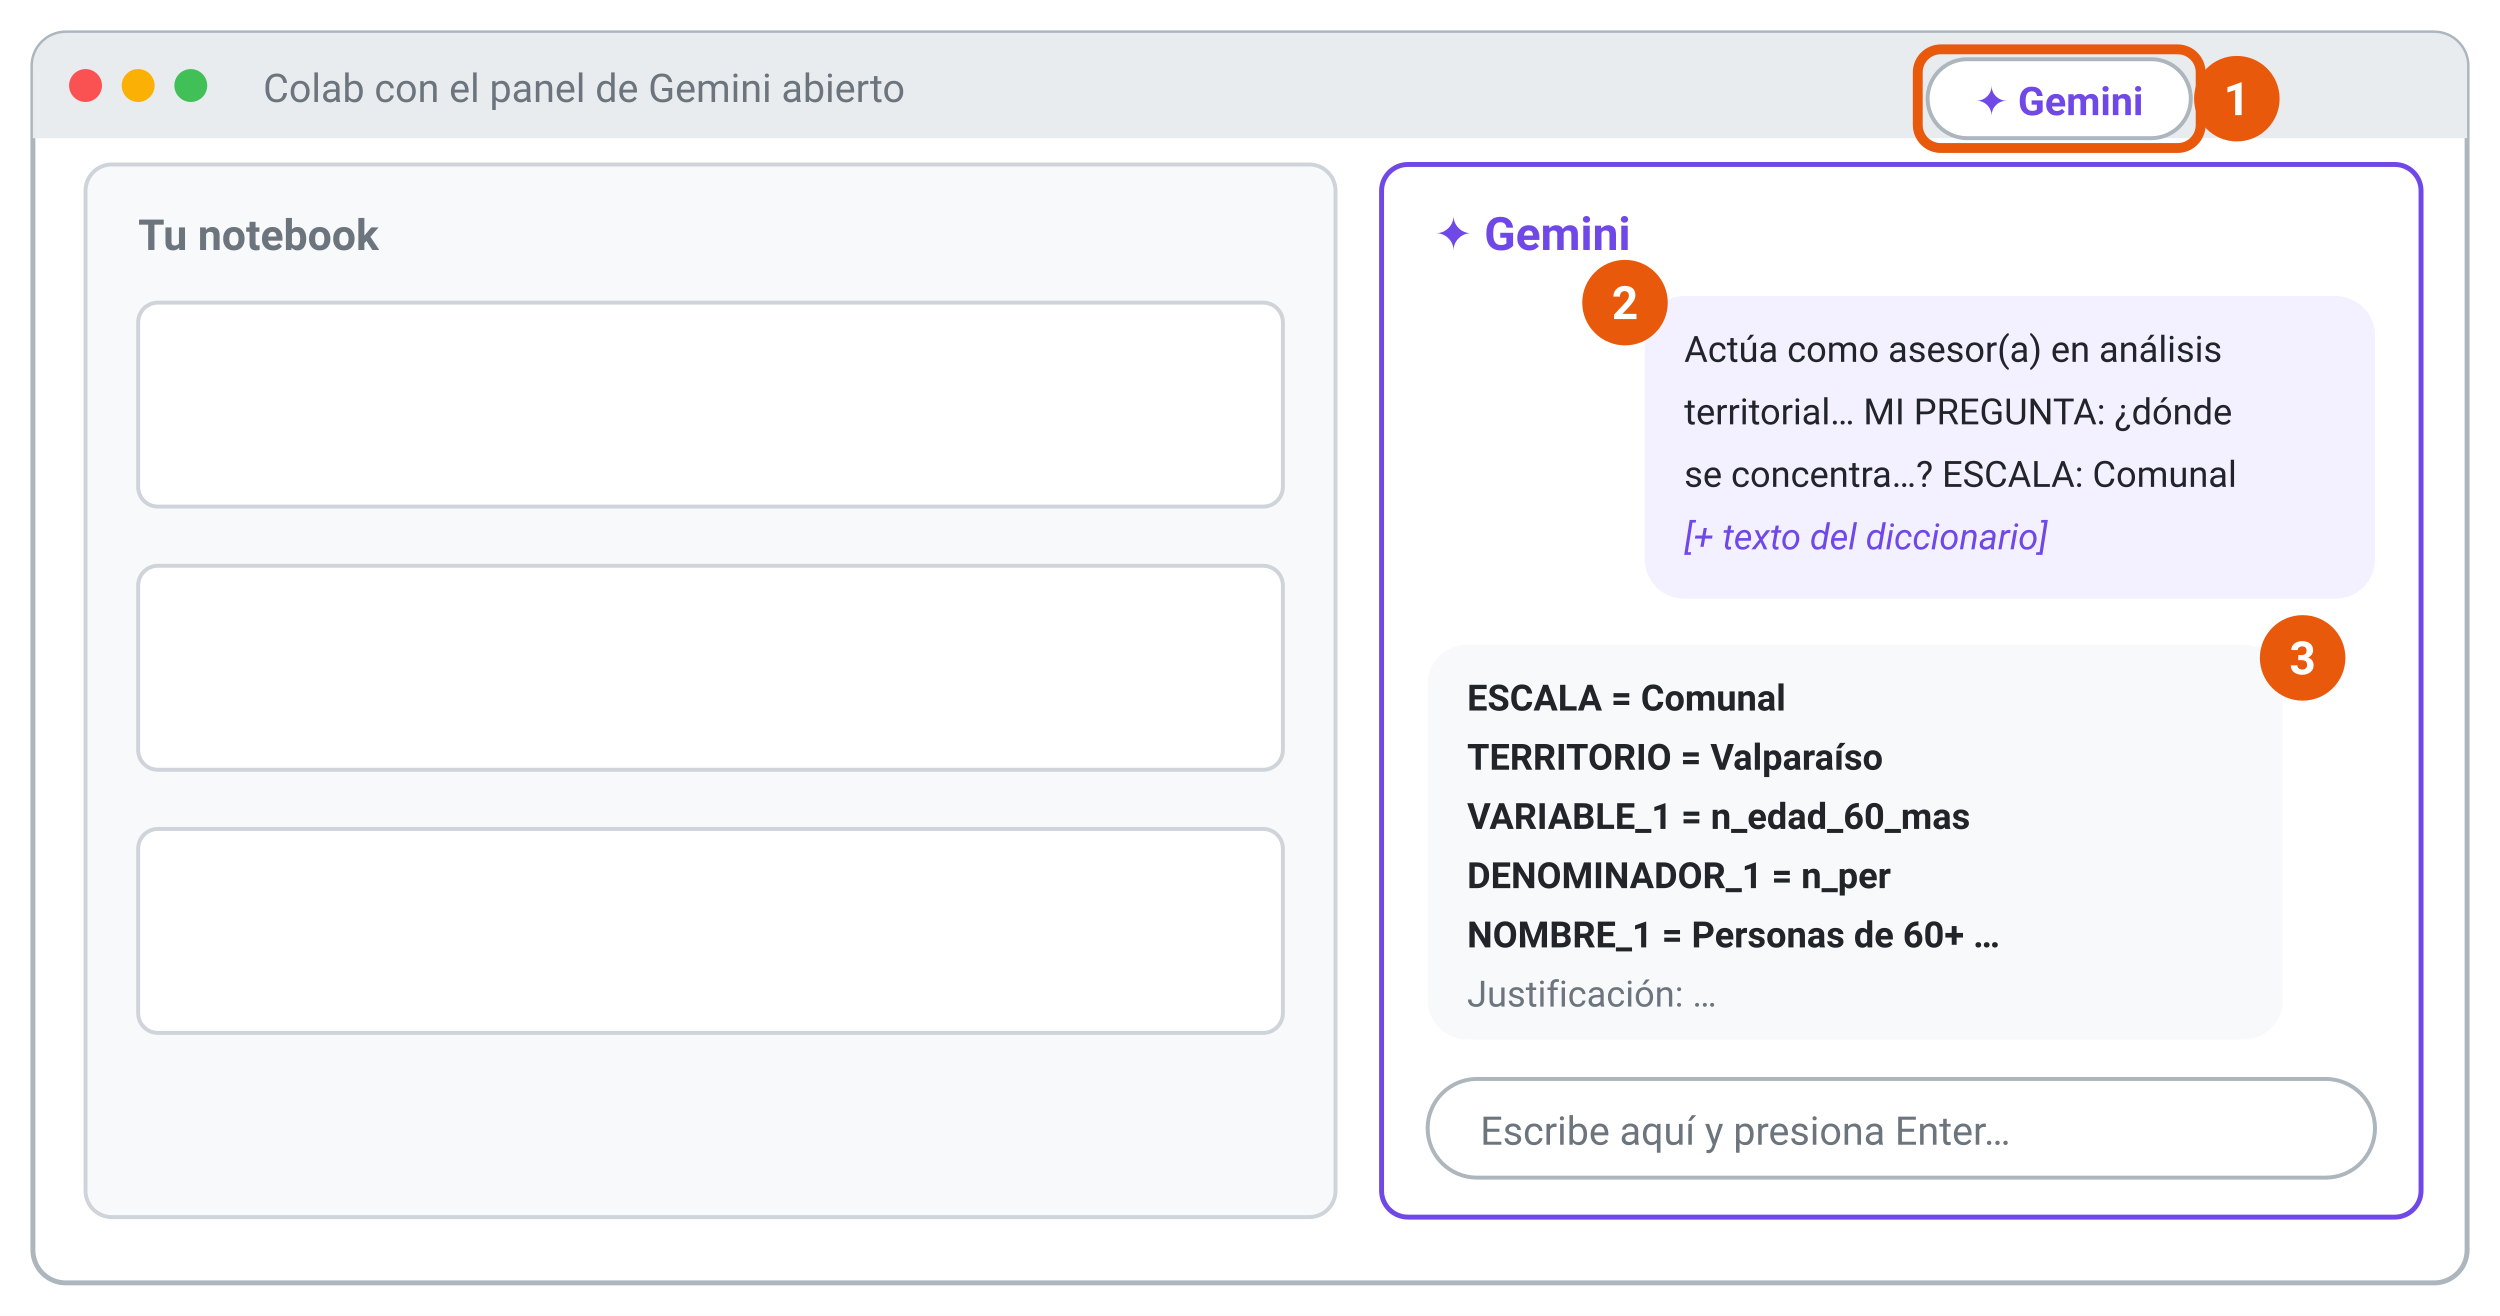
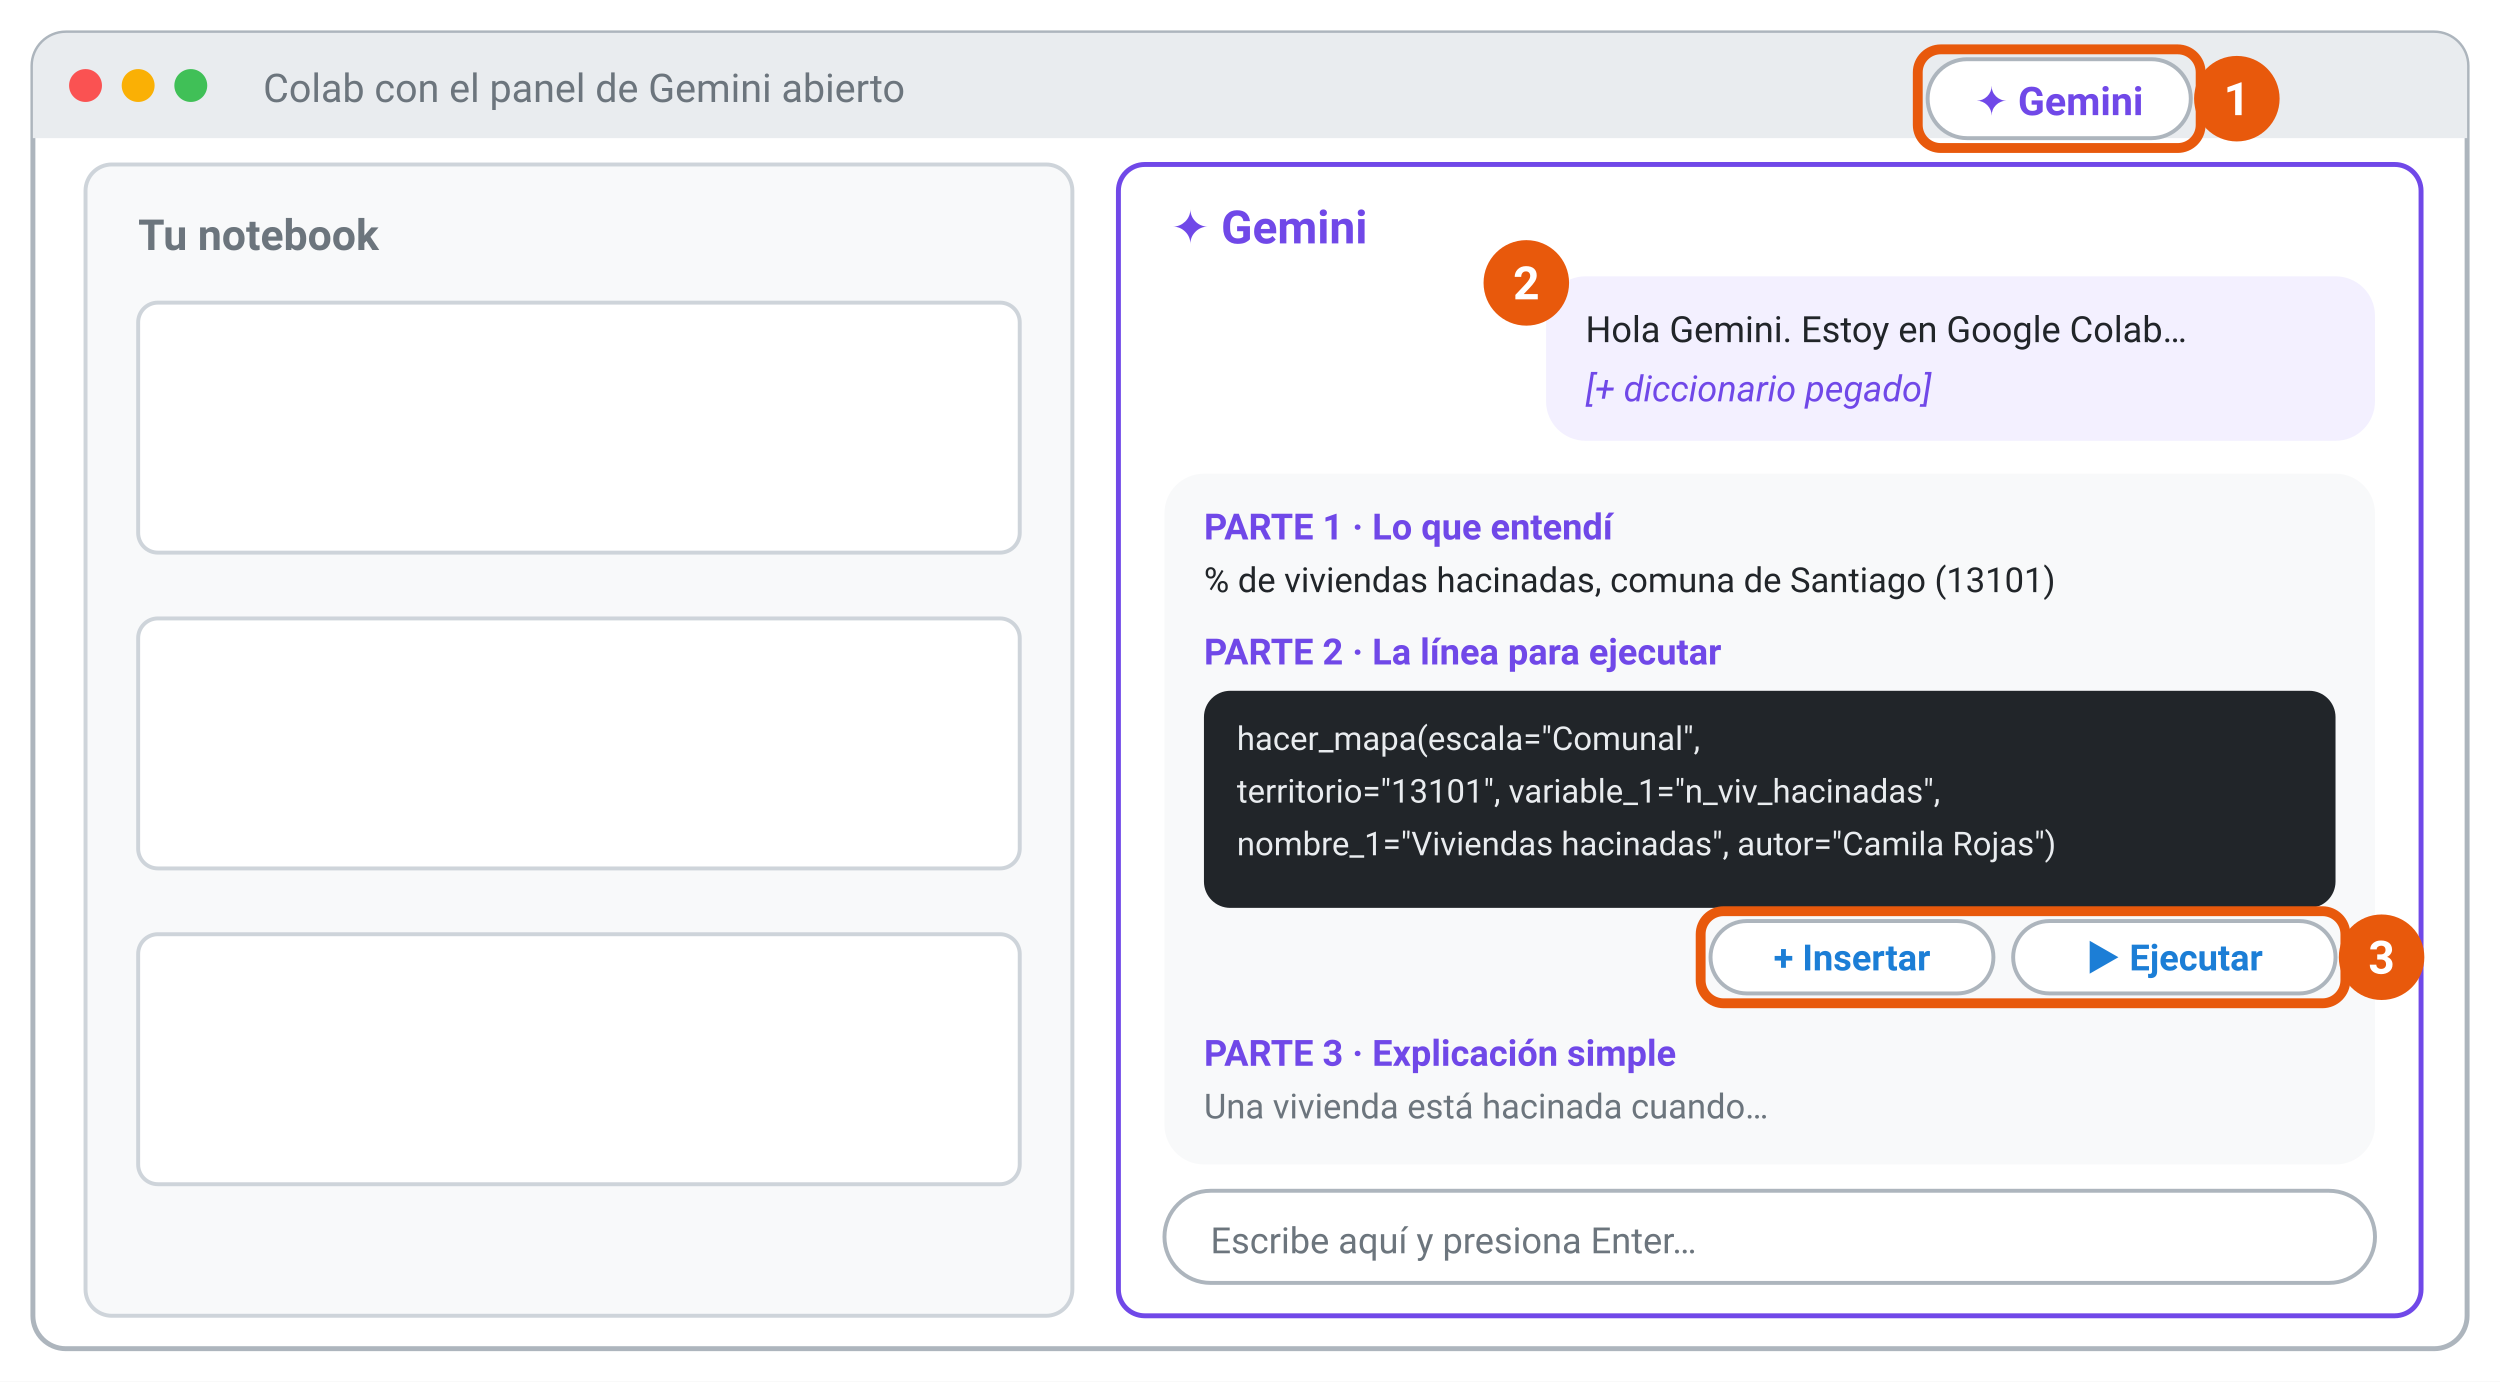
- <svg xmlns="http://www.w3.org/2000/svg" viewBox="0 0 760 400" role="img" aria-label="Panel de Gemini: pegar el prompt y recibir los valores" style="font-family:system-ui,-apple-system,'Segoe UI',Roboto,Arial,sans-serif">
+ <svg xmlns="http://www.w3.org/2000/svg" viewBox="0 0 760 420" role="img" aria-label="Gemini dentro de Colab: el mensaje pegado y la línea hacer_mapa lista para ejecutar" style="font-family:system-ui,-apple-system,'Segoe UI',Roboto,Arial,sans-serif">
  <defs>
    <marker id="fl" viewBox="0 0 10 10" refX="8" refY="5" markerWidth="7" markerHeight="7" orient="auto-start-reverse">
      <path d="M0,0 L10,5 L0,10 z" fill="#e8590c" />
    </marker>
  </defs>
-   <rect width="760" height="400" fill="white" />
-   <rect x="10" y="10" width="740" height="380" rx="10" fill="white" stroke="#adb5bd" stroke-width="1.5" />
+   <rect width="760" height="420" fill="white" />
+   <rect x="10" y="10" width="740" height="400" rx="10" fill="white" stroke="#adb5bd" stroke-width="1.5" />
  <path d="M10 20 a10 10 0 0 1 10 -10 h720 a10 10 0 0 1 10 10 v22 h-740 z" fill="#e9ecef" />
  <circle cx="26" cy="26" r="5" fill="#fa5252" />
  <circle cx="42" cy="26" r="5" fill="#fab005" />
  <circle cx="58" cy="26" r="5" fill="#40c057" />
  <text x="80" y="31" font-size="12" fill="#6c757d" font-weight="normal" text-anchor="start" font-style="normal">Colab con el panel de Gemini abierto</text>
-   <rect x="26" y="50" width="380" height="320" rx="8" fill="#f8f9fa" stroke="#ced4da" stroke-width="1.2" />
-   <text x="42" y="76" font-size="13" fill="#6c757d" font-weight="bold" text-anchor="start" font-style="normal">Tu notebook</text>
-   <rect x="42" y="92" width="348" height="62" rx="6" fill="white" stroke="#ced4da" stroke-width="1.2" />
-   <rect x="42" y="172" width="348" height="62" rx="6" fill="white" stroke="#ced4da" stroke-width="1.2" />
-   <rect x="42" y="252" width="348" height="62" rx="6" fill="white" stroke="#ced4da" stroke-width="1.2" />
  <rect x="586" y="18" width="80" height="24" rx="12" fill="white" stroke="#adb5bd" stroke-width="1.2" />
  <text x="626" y="35" font-size="12" fill="#7048e8" font-weight="bold" text-anchor="middle" font-style="normal">✦ Gemini</text>
  <rect x="583" y="15" width="86" height="30" rx="7" fill="none" stroke="#e8590c" stroke-width="3" />
  <circle cx="680" cy="30" r="13" fill="#e8590c" />
  <text x="680" y="35" font-size="14" fill="white" font-weight="bold" text-anchor="middle" font-style="normal">1</text>
-   <rect x="420" y="50" width="316" height="320" rx="8" fill="white" stroke="#7048e8" stroke-width="1.5" />
-   <text x="436" y="76" font-size="14" fill="#7048e8" font-weight="bold" text-anchor="start" font-style="normal">✦ Gemini</text>
-   <rect x="500" y="90" width="222" height="92" rx="12" fill="#f3f0ff" stroke="none" stroke-width="1.2" />
-   <text x="512" y="110" font-size="11" fill="#212529" font-weight="normal" text-anchor="start" font-style="normal">Actúa como asesor(a) en análisis</text>
-   <text x="512" y="129" font-size="11" fill="#212529" font-weight="normal" text-anchor="start" font-style="normal">territorial… MI PREGUNTA: ¿dónde</text>
-   <text x="512" y="148" font-size="11" fill="#212529" font-weight="normal" text-anchor="start" font-style="normal">se concentra…? ESCALA: Comunal</text>
-   <text x="512" y="167" font-size="11" fill="#7048e8" font-weight="normal" text-anchor="start" font-style="italic">[+ texto del diccionario]</text>
-   <circle cx="494" cy="92" r="13" fill="#e8590c" />
-   <text x="494" y="97" font-size="14" fill="white" font-weight="bold" text-anchor="middle" font-style="normal">2</text>
-   <rect x="434" y="196" width="260" height="120" rx="12" fill="#f8f9fa" stroke="none" stroke-width="1.2" />
-   <text x="446" y="216" font-size="11" fill="#212529" font-weight="bold" text-anchor="start" font-style="normal">ESCALA = Comunal</text>
-   <text x="446" y="234" font-size="11" fill="#212529" font-weight="bold" text-anchor="start" font-style="normal">TERRITORIO = Valparaíso</text>
-   <text x="446" y="252" font-size="11" fill="#212529" font-weight="bold" text-anchor="start" font-style="normal">VARIABLE_1 = n_edad_60_mas</text>
-   <text x="446" y="270" font-size="11" fill="#212529" font-weight="bold" text-anchor="start" font-style="normal">DENOMINADOR_1 = n_per</text>
-   <text x="446" y="288" font-size="11" fill="#212529" font-weight="bold" text-anchor="start" font-style="normal">NOMBRE_1 = Personas de 60+ …</text>
-   <text x="446" y="306" font-size="11" fill="#6c757d" font-weight="normal" text-anchor="start" font-style="normal">Justificación: …</text>
-   <circle cx="700" cy="200" r="13" fill="#e8590c" />
-   <text x="700" y="205" font-size="14" fill="white" font-weight="bold" text-anchor="middle" font-style="normal">3</text>
-   <rect x="434" y="328" width="288" height="30" rx="15" fill="white" stroke="#adb5bd" stroke-width="1.2" />
-   <text x="450" y="348" font-size="12" fill="#6c757d" font-weight="normal" text-anchor="start" font-style="normal">Escribe aquí y presiona Enter…</text>
+   <rect x="26" y="50" width="300" height="350" rx="8" fill="#f8f9fa" stroke="#ced4da" stroke-width="1.2" />
+   <text x="42" y="76" font-size="13" fill="#6c757d" font-weight="bold" text-anchor="start" font-style="normal">Tu notebook</text>
+   <rect x="42" y="92" width="268" height="76" rx="6" fill="white" stroke="#ced4da" stroke-width="1.2" />
+   <rect x="42" y="188" width="268" height="76" rx="6" fill="white" stroke="#ced4da" stroke-width="1.2" />
+   <rect x="42" y="284" width="268" height="76" rx="6" fill="white" stroke="#ced4da" stroke-width="1.2" />
+   <rect x="340" y="50" width="396" height="350" rx="8" fill="white" stroke="#7048e8" stroke-width="1.5" />
+   <text x="356" y="74" font-size="14" fill="#7048e8" font-weight="bold" text-anchor="start" font-style="normal">✦ Gemini</text>
+   <rect x="470" y="84" width="252" height="50" rx="12" fill="#f3f0ff" stroke="none" stroke-width="1.2" />
+   <text x="482" y="104" font-size="11" fill="#212529" font-weight="normal" text-anchor="start" font-style="normal">Hola Gemini. Estoy en Google Colab…</text>
+   <text x="482" y="122" font-size="11" fill="#7048e8" font-weight="normal" text-anchor="start" font-style="italic">[+ diccionario pegado]</text>
+   <circle cx="464" cy="86" r="13" fill="#e8590c" />
+   <text x="464" y="91" font-size="14" fill="white" font-weight="bold" text-anchor="middle" font-style="normal">2</text>
+   <rect x="354" y="144" width="368" height="210" rx="12" fill="#f8f9fa" stroke="none" stroke-width="1.2" />
+   <text x="366" y="164" font-size="11" fill="#7048e8" font-weight="bold" text-anchor="start" font-style="normal">PARTE 1 · Lo que entendí</text>
+   <text x="366" y="180" font-size="10.5" fill="#212529" font-weight="normal" text-anchor="start" font-style="normal">% de viviendas hacinadas, comuna de Santiago (13101)</text>
+   <text x="366" y="202" font-size="11" fill="#7048e8" font-weight="bold" text-anchor="start" font-style="normal">PARTE 2 · La línea para ejecutar</text>
+   <rect x="366" y="210" width="344" height="66" rx="8" fill="#212529" stroke="none" stroke-width="1.2" />
+   <text x="376" y="228" font-size="10" fill="#e9ecef" font-weight="normal" text-anchor="start" font-style="normal">hacer_mapa(escala="Comunal",</text>
+   <text x="376" y="244" font-size="10" fill="#e9ecef" font-weight="normal" text-anchor="start" font-style="normal">  territorio="13101", variable_1="n_viv_hacinadas",</text>
+   <text x="376" y="260" font-size="10" fill="#e9ecef" font-weight="normal" text-anchor="start" font-style="normal">  nombre_1="Viviendas hacinadas", autor="Camila Rojas")</text>
+   <rect x="612" y="280" width="98" height="22" rx="11" fill="white" stroke="#adb5bd" stroke-width="1.2" />
+   <text x="661" y="295" font-size="11" fill="#1c7ed6" font-weight="bold" text-anchor="middle" font-style="normal">▶ Ejecutar</text>
+   <rect x="520" y="280" width="86" height="22" rx="11" fill="white" stroke="#adb5bd" stroke-width="1.2" />
+   <text x="563" y="295" font-size="11" fill="#1c7ed6" font-weight="bold" text-anchor="middle" font-style="normal">+ Insertar</text>
+   <rect x="517" y="277" width="196" height="28" rx="7" fill="none" stroke="#e8590c" stroke-width="3" />
+   <circle cx="724" cy="291" r="13" fill="#e8590c" />
+   <text x="724" y="296" font-size="14" fill="white" font-weight="bold" text-anchor="middle" font-style="normal">3</text>
+   <text x="366" y="324" font-size="11" fill="#7048e8" font-weight="bold" text-anchor="start" font-style="normal">PARTE 3 · Explicación simple</text>
+   <text x="366" y="340" font-size="10.5" fill="#6c757d" font-weight="normal" text-anchor="start" font-style="normal">Una vivienda está hacinada cuando…</text>
+   <rect x="354" y="362" width="368" height="28" rx="14" fill="white" stroke="#adb5bd" stroke-width="1.2" />
+   <text x="368" y="381" font-size="11" fill="#6c757d" font-weight="normal" text-anchor="start" font-style="normal">Escribe aquí y presiona Enter…</text>
</svg>
